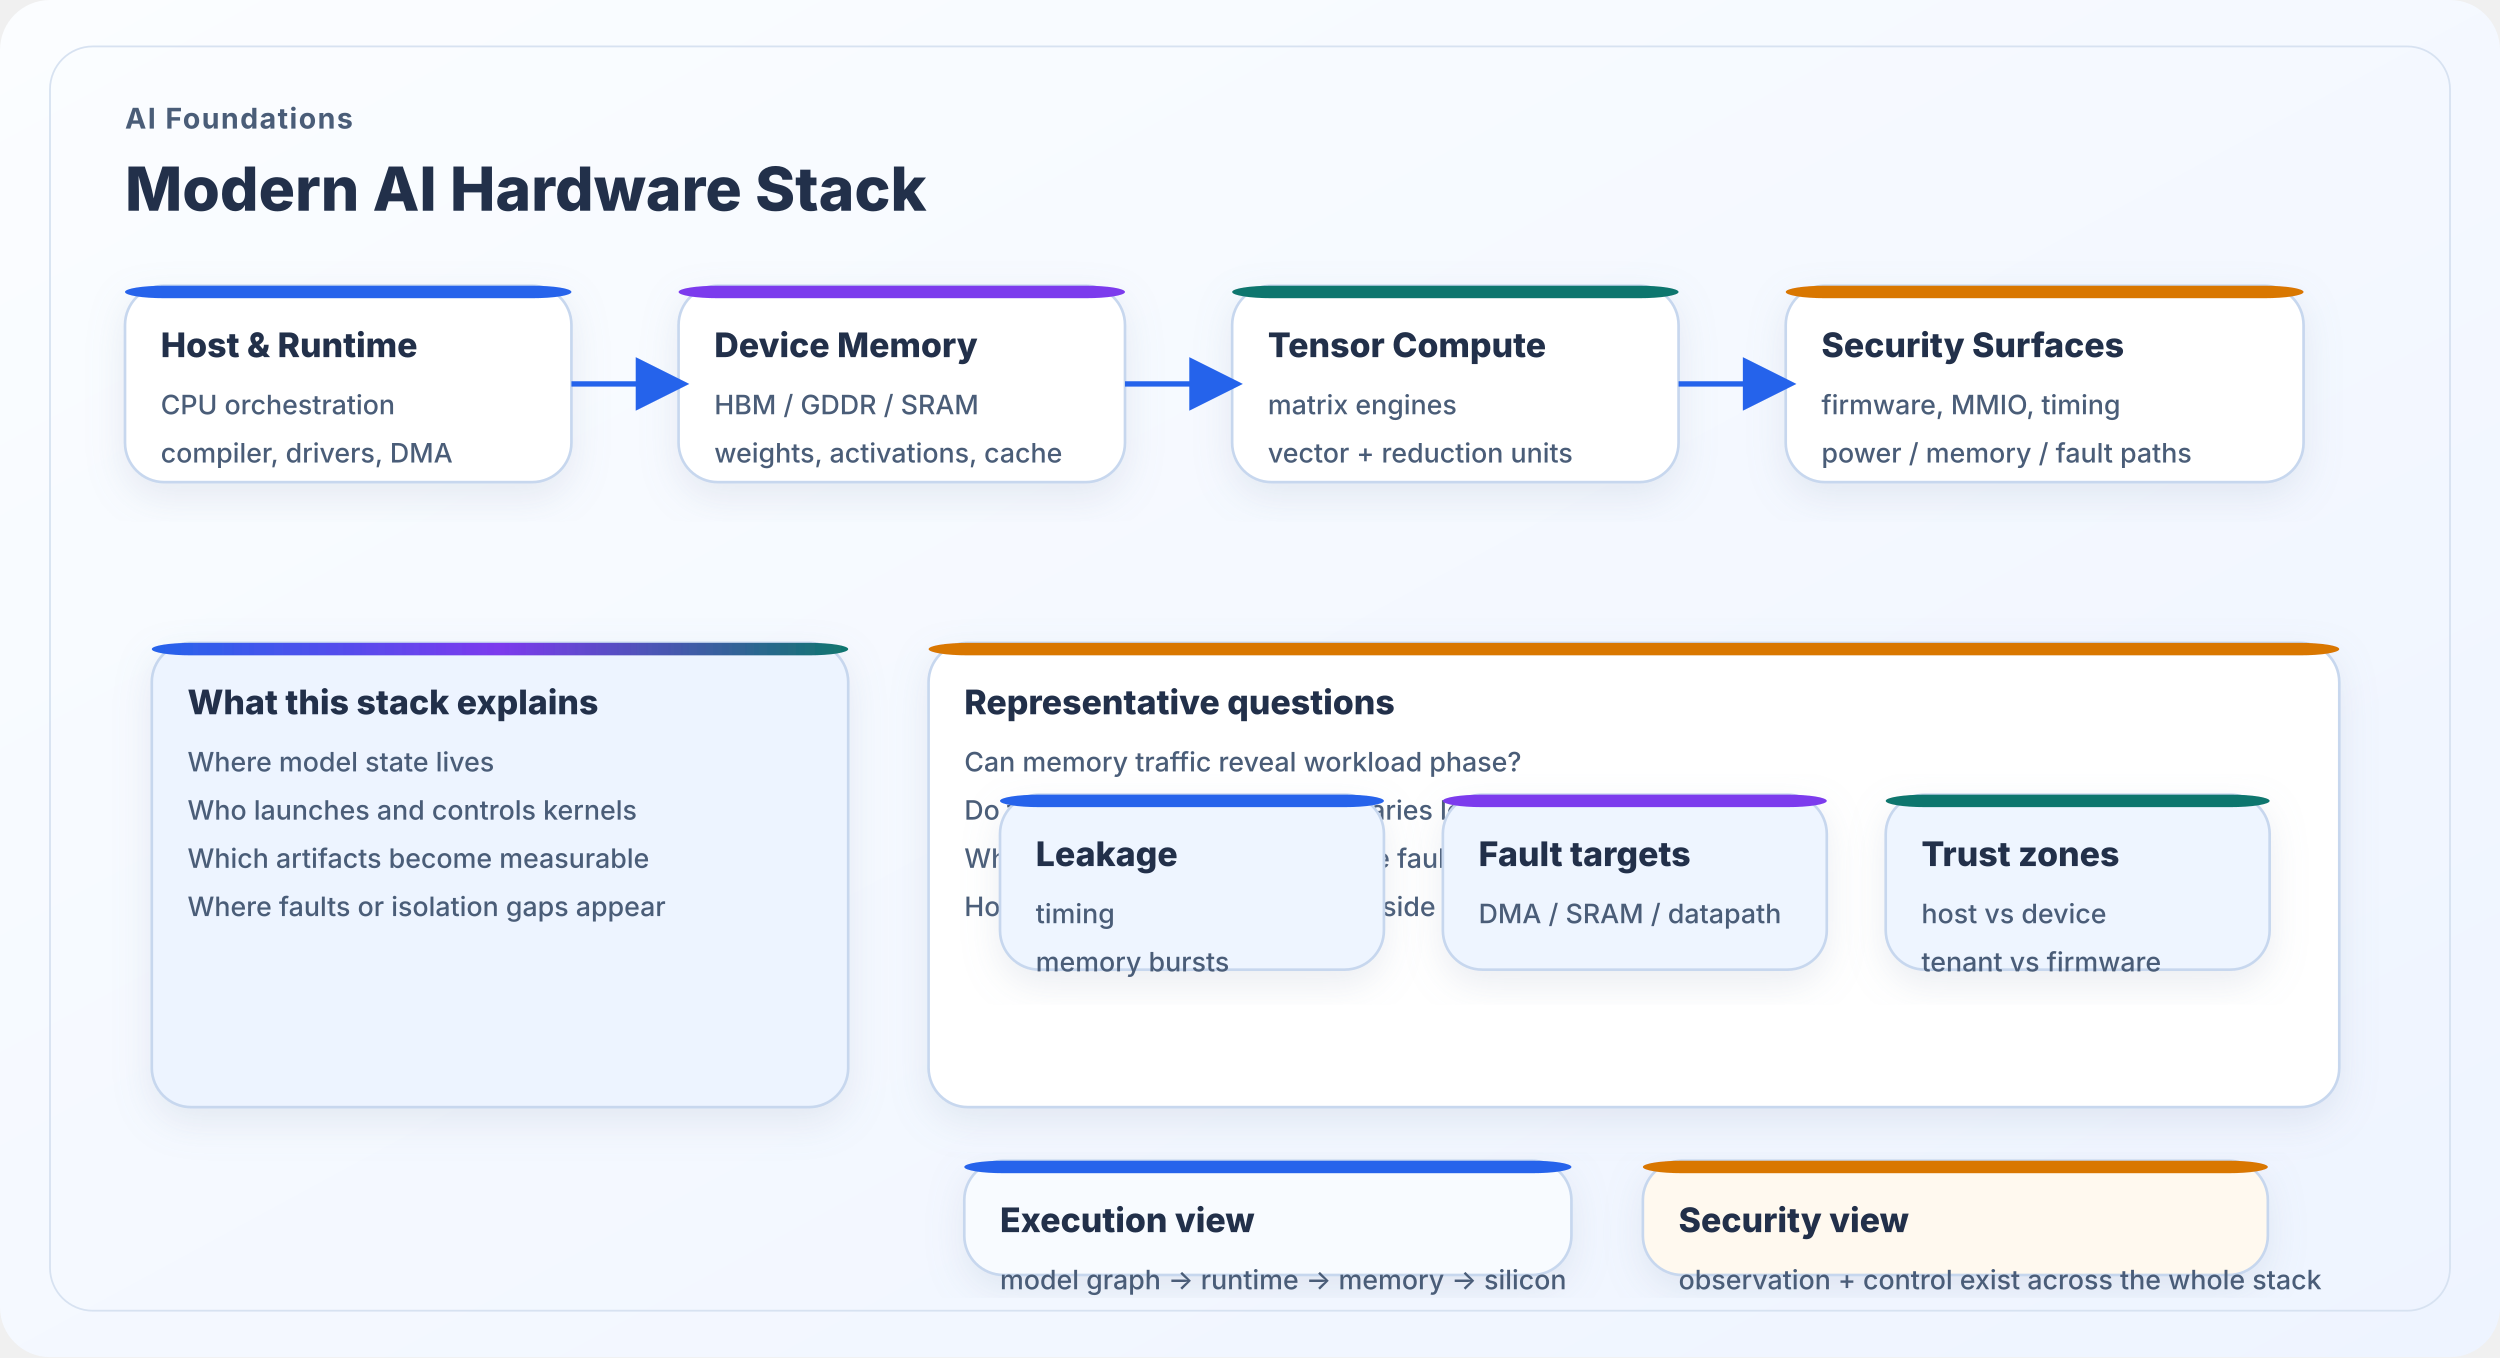
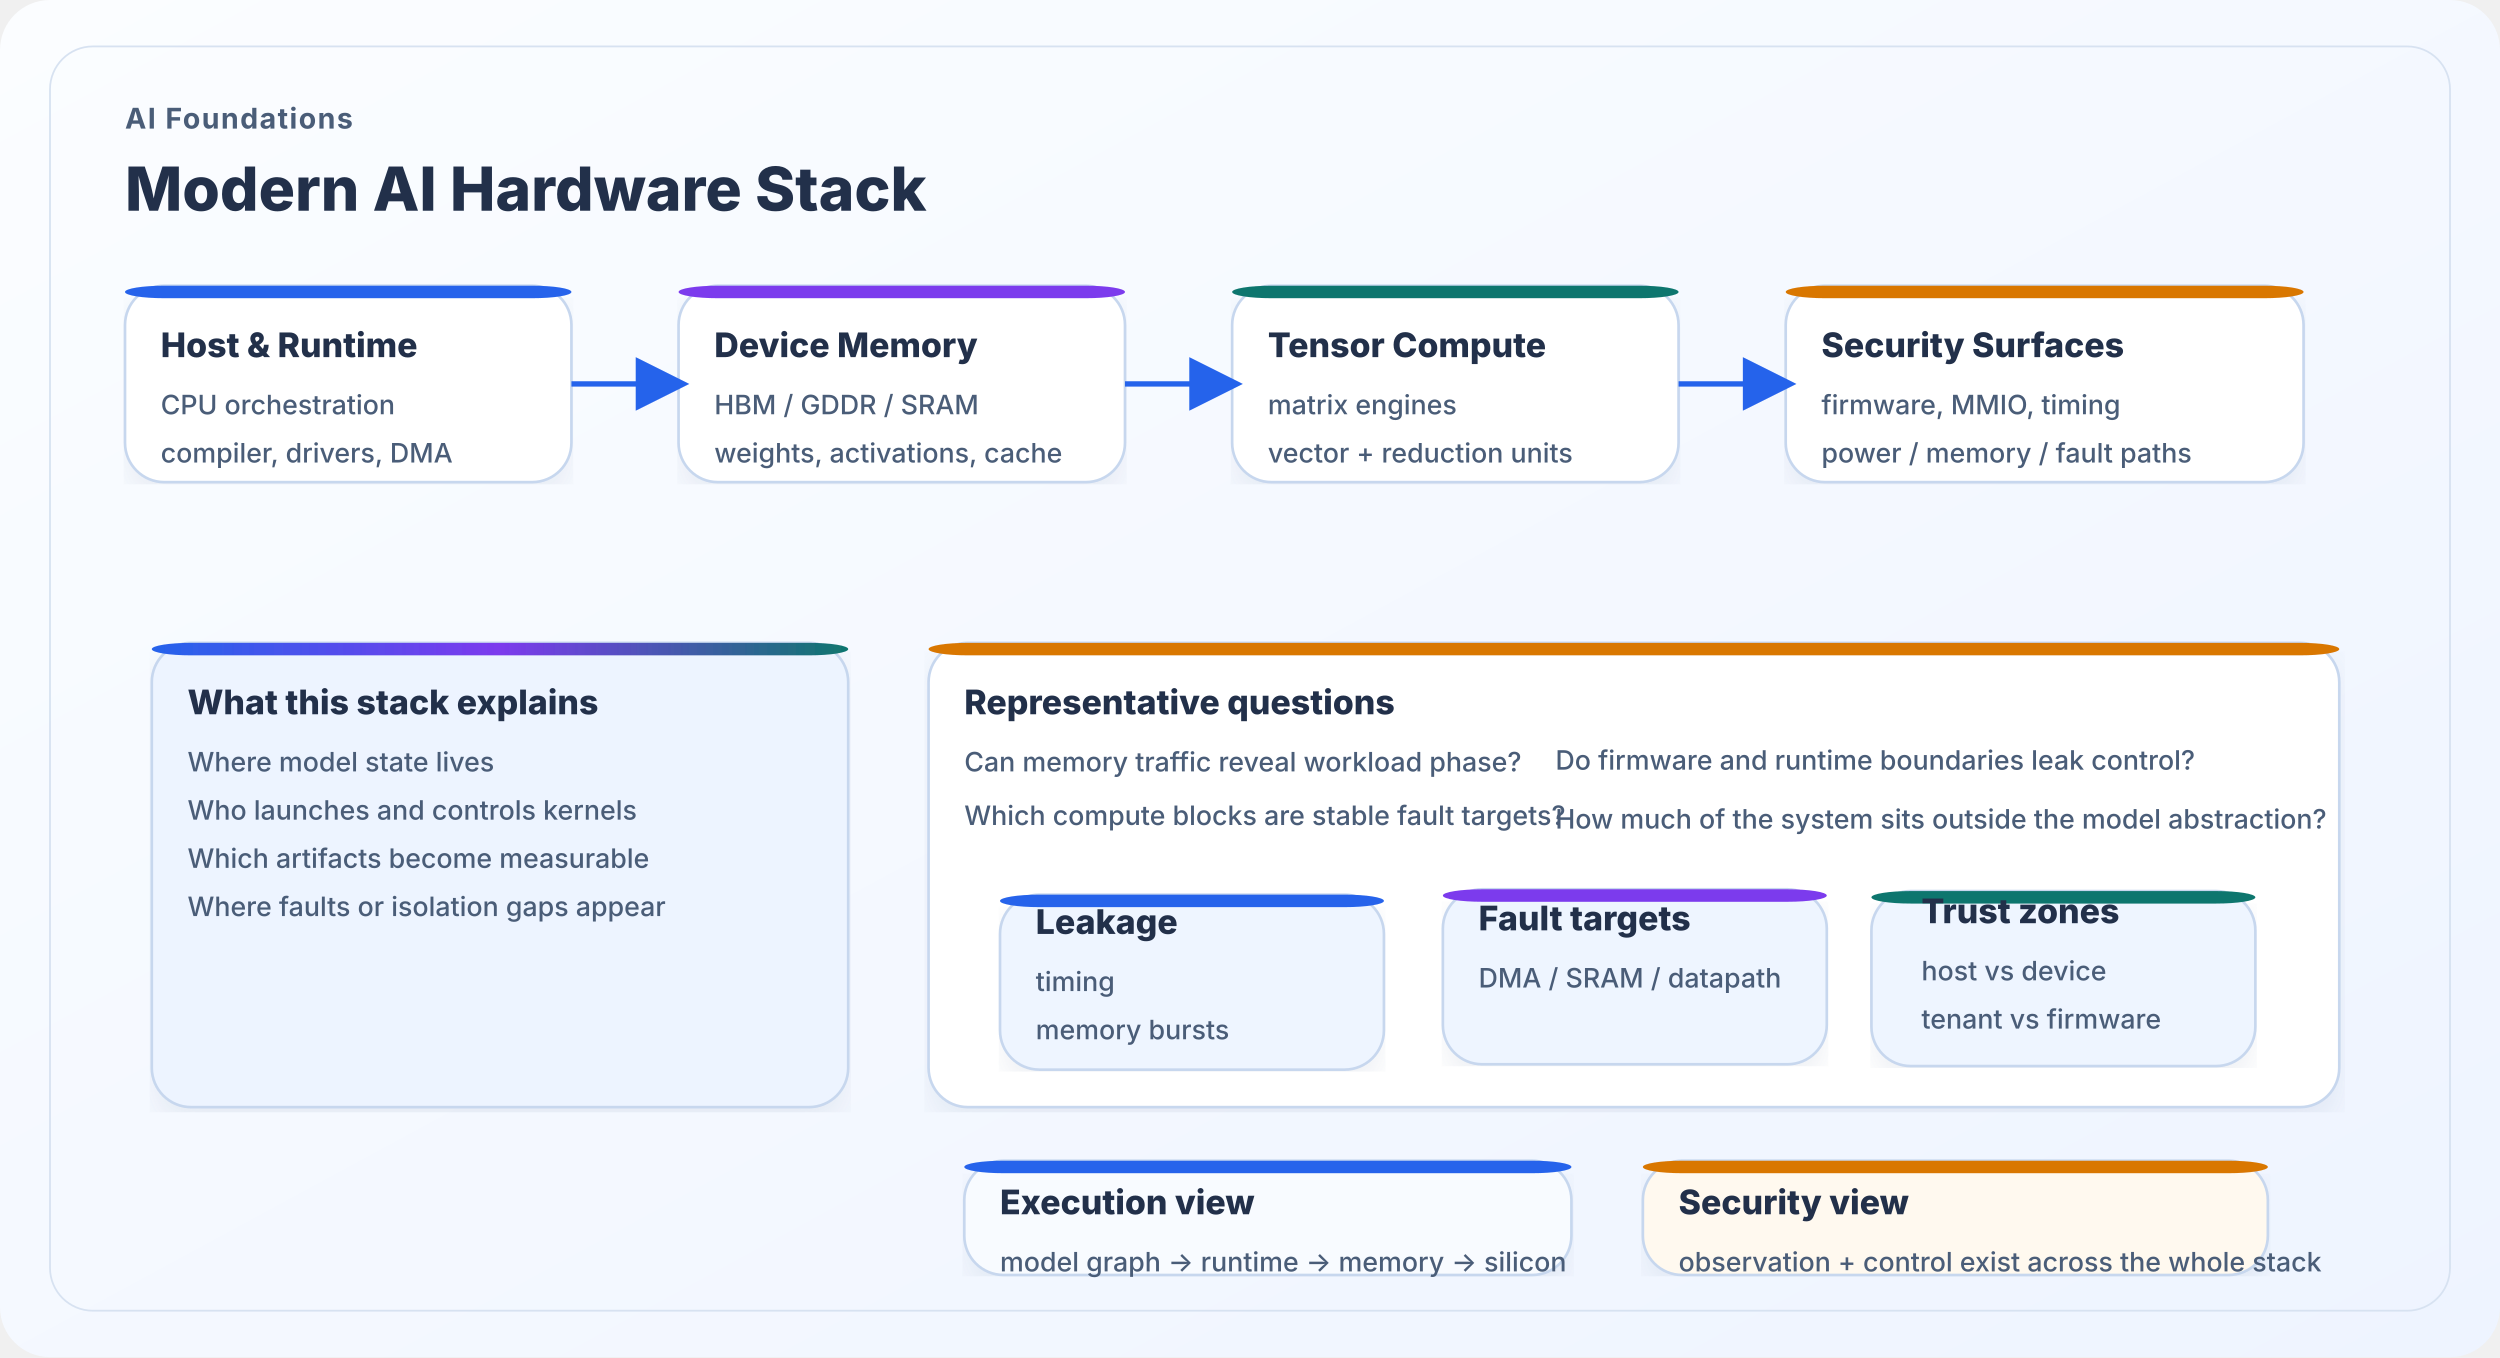
- <svg xmlns="http://www.w3.org/2000/svg" width="1400" height="760" viewBox="0 0 1400 760" role="img" aria-label="Modern AI Hardware Stack">
-   <defs>
+ <svg xmlns="http://www.w3.org/2000/svg" width="1400" height="760" viewBox="0 0 1400 760" role="img" aria-label="Modern AI Hardware Stack" version="1.1" id="svg44">
+   <defs id="defs6">
    <linearGradient id="bgGrad" x1="0" y1="0" x2="1" y2="1">
-       <stop offset="0%" stop-color="#fbfdff" />
-       <stop offset="100%" stop-color="#eef4ff" />
+       <stop offset="0%" stop-color="#fbfdff" id="stop1" />
+       <stop offset="100%" stop-color="#eef4ff" id="stop2" />
    </linearGradient>
    <linearGradient id="multi" x1="0" y1="0" x2="1" y2="0">
-       <stop offset="0%" stop-color="#2563eb" />
-       <stop offset="50%" stop-color="#7c3aed" />
-       <stop offset="100%" stop-color="#0f766e" />
+       <stop offset="0%" stop-color="#2563eb" id="stop3" />
+       <stop offset="50%" stop-color="#7c3aed" id="stop4" />
+       <stop offset="100%" stop-color="#0f766e" id="stop5" />
    </linearGradient>
-     <filter id="shadow" x="-20%" y="-20%" width="140%" height="140%">
+     <filter id="shadow" x="-0.003" y="-0.012" width="1.007" height="1.023">
      <feDropShadow dx="0" dy="8" stdDeviation="10" flood-color="#94a3b8" flood-opacity="0.18" />
    </filter>
    <marker id="arrowBlue" markerWidth="10" markerHeight="10" refX="8" refY="5" orient="auto">
-       <path d="M0,0 L10,5 L0,10 Z" fill="#2563eb" />
+       <path d="M0,0 L10,5 L0,10 Z" fill="#2563eb" id="path5" />
    </marker>
    <marker id="arrowSlate" markerWidth="10" markerHeight="10" refX="8" refY="5" orient="auto">
-       <path d="M0,0 L10,5 L0,10 Z" fill="#64748b" />
+       <path d="M0,0 L10,5 L0,10 Z" fill="#64748b" id="path6" />
    </marker>
-     <style>
+     <style id="style6">
.title{font:800 34px Inter,Arial,sans-serif;fill:#22304a}
.subtitle{font:700 16px Inter,Arial,sans-serif;fill:#4a5d78;letter-spacing:.05em;text-transform:uppercase}
.bt{font:800 19px Inter,Arial,sans-serif;fill:#22304a}
.bs{font:500 15px Inter,Arial,sans-serif;fill:#4a5d78}
.cap{font:700 14px Inter,Arial,sans-serif;fill:#4a5d78}
</style>
  </defs>
-   <rect width="1400" height="760" rx="28" fill="url(#bgGrad)" />
-   <rect x="28" y="26" width="1344" height="708" rx="24" fill="none" stroke="#d7e2f1" />
-   <text x="70" y="72" class="subtitle">AI Foundations</text>
-   <text x="70" y="118" class="title">Modern AI Hardware Stack</text>
-   <g filter="url(#shadow)">
-     <rect x="70" y="160" width="250" height="110" rx="22" fill="#ffffff" stroke="#c7d7ee" stroke-width="1.5" />
-     <rect x="70" y="160" width="250" height="7" rx="22" fill="#2563eb" />
+   <rect width="1400" height="760" rx="28" fill="url(#bgGrad)" id="rect6" />
+   <rect x="28" y="26" width="1344" height="708" rx="24" fill="none" stroke="#d7e2f1" id="rect7" />
+   <text x="70" y="72" class="subtitle" id="text7">AI Foundations</text>
+   <text x="70" y="118" class="title" id="text8">Modern AI Hardware Stack</text>
+   <g filter="url(#shadow)" id="g9">
+     <rect x="70" y="160" width="250" height="110" rx="22" fill="#ffffff" stroke="#c7d7ee" stroke-width="1.5" id="rect8" />
+     <rect x="70" y="160" width="250" height="7" rx="22" fill="#2563eb" id="rect9" />
  </g>
-   <text x="90" y="200" class="bt">Host &amp; Runtime</text>
-   <text x="90" y="232" class="bs">CPU orchestration</text>
-   <text x="90" y="259" class="bs">compiler, drivers, DMA</text>
-   <g filter="url(#shadow)">
-     <rect x="380" y="160" width="250" height="110" rx="22" fill="#ffffff" stroke="#c7d7ee" stroke-width="1.5" />
-     <rect x="380" y="160" width="250" height="7" rx="22" fill="#7c3aed" />
+   <text x="90" y="200" class="bt" id="text9">Host &amp; Runtime</text>
+   <text x="90" y="232" class="bs" id="text10">CPU orchestration</text>
+   <text x="90" y="259" class="bs" id="text11">compiler, drivers, DMA</text>
+   <g filter="url(#shadow)" id="g12">
+     <rect x="380" y="160" width="250" height="110" rx="22" fill="#ffffff" stroke="#c7d7ee" stroke-width="1.5" id="rect11" />
+     <rect x="380" y="160" width="250" height="7" rx="22" fill="#7c3aed" id="rect12" />
  </g>
-   <text x="400" y="200" class="bt">Device Memory</text>
-   <text x="400" y="232" class="bs">HBM / GDDR / SRAM</text>
-   <text x="400" y="259" class="bs">weights, activations, cache</text>
-   <g filter="url(#shadow)">
-     <rect x="690" y="160" width="250" height="110" rx="22" fill="#ffffff" stroke="#c7d7ee" stroke-width="1.5" />
-     <rect x="690" y="160" width="250" height="7" rx="22" fill="#0f766e" />
+   <text x="400" y="200" class="bt" id="text12">Device Memory</text>
+   <text x="400" y="232" class="bs" id="text13">HBM / GDDR / SRAM</text>
+   <text x="400" y="259" class="bs" id="text14">weights, activations, cache</text>
+   <g filter="url(#shadow)" id="g15">
+     <rect x="690" y="160" width="250" height="110" rx="22" fill="#ffffff" stroke="#c7d7ee" stroke-width="1.5" id="rect14" />
+     <rect x="690" y="160" width="250" height="7" rx="22" fill="#0f766e" id="rect15" />
  </g>
-   <text x="710" y="200" class="bt">Tensor Compute</text>
-   <text x="710" y="232" class="bs">matrix engines</text>
-   <text x="710" y="259" class="bs">vector + reduction units</text>
-   <g filter="url(#shadow)">
-     <rect x="1000" y="160" width="290" height="110" rx="22" fill="#ffffff" stroke="#c7d7ee" stroke-width="1.5" />
-     <rect x="1000" y="160" width="290" height="7" rx="22" fill="#d97706" />
+   <text x="710" y="200" class="bt" id="text15">Tensor Compute</text>
+   <text x="710" y="232" class="bs" id="text16">matrix engines</text>
+   <text x="710" y="259" class="bs" id="text17">vector + reduction units</text>
+   <g filter="url(#shadow)" id="g18">
+     <rect x="1000" y="160" width="290" height="110" rx="22" fill="#ffffff" stroke="#c7d7ee" stroke-width="1.5" id="rect17" />
+     <rect x="1000" y="160" width="290" height="7" rx="22" fill="#d97706" id="rect18" />
  </g>
-   <text x="1020" y="200" class="bt">Security Surfaces</text>
-   <text x="1020" y="232" class="bs">firmware, MMIO, timing</text>
-   <text x="1020" y="259" class="bs">power / memory / fault paths</text>
-   <line x1="320" y1="215" x2="380" y2="215" stroke="#2563eb" stroke-width="3" marker-end="url(#arrowBlue)" />
-   <line x1="630" y1="215" x2="690" y2="215" stroke="#2563eb" stroke-width="3" marker-end="url(#arrowBlue)" />
-   <line x1="940" y1="215" x2="1000" y2="215" stroke="#2563eb" stroke-width="3" marker-end="url(#arrowBlue)" />
-   <g filter="url(#shadow)">
-     <rect x="85" y="360" width="390" height="260" rx="22" fill="#edf4ff" stroke="#c7d7ee" stroke-width="1.5" />
-     <rect x="85" y="360" width="390" height="7" rx="22" fill="url(#multi)" />
+   <text x="1020" y="200" class="bt" id="text18">Security Surfaces</text>
+   <text x="1020" y="232" class="bs" id="text19">firmware, MMIO, timing</text>
+   <text x="1020" y="259" class="bs" id="text20">power / memory / fault paths</text>
+   <line x1="320" y1="215" x2="380" y2="215" stroke="#2563eb" stroke-width="3" marker-end="url(#arrowBlue)" id="line20" />
+   <line x1="630" y1="215" x2="690" y2="215" stroke="#2563eb" stroke-width="3" marker-end="url(#arrowBlue)" id="line21" />
+   <line x1="940" y1="215" x2="1000" y2="215" stroke="#2563eb" stroke-width="3" marker-end="url(#arrowBlue)" id="line22" />
+   <g filter="url(#shadow)" id="g23">
+     <rect x="85" y="360" width="390" height="260" rx="22" fill="#edf4ff" stroke="#c7d7ee" stroke-width="1.5" id="rect22" />
+     <rect x="85" y="360" width="390" height="7" rx="22" fill="url(#multi)" id="rect23" />
  </g>
-   <text x="105" y="400" class="bt">What this stack explains</text>
-   <text x="105" y="432" class="bs">Where model state lives</text>
-   <text x="105" y="459" class="bs">Who launches and controls kernels</text>
-   <text x="105" y="486" class="bs">Which artifacts become measurable</text>
-   <text x="105" y="513" class="bs">Where faults or isolation gaps appear</text>
-   <g filter="url(#shadow)">
-     <rect x="520" y="360" width="790" height="260" rx="22" fill="#ffffff" stroke="#c7d7ee" stroke-width="1.5" />
-     <rect x="520" y="360" width="790" height="7" rx="22" fill="#d97706" />
+   <text x="105" y="400" class="bt" id="text23">What this stack explains</text>
+   <text x="105" y="432" class="bs" id="text24">Where model state lives</text>
+   <text x="105" y="459" class="bs" id="text25">Who launches and controls kernels</text>
+   <text x="105" y="486" class="bs" id="text26">Which artifacts become measurable</text>
+   <text x="105" y="513" class="bs" id="text27">Where faults or isolation gaps appear</text>
+   <g filter="url(#shadow)" id="g28">
+     <rect x="520" y="360" width="790" height="260" rx="22" fill="#ffffff" stroke="#c7d7ee" stroke-width="1.5" id="rect27" />
+     <rect x="520" y="360" width="790" height="7" rx="22" fill="#d97706" id="rect28" />
  </g>
-   <text x="540" y="400" class="bt">Representative questions</text>
-   <text x="540" y="432" class="bs">Can memory traffic reveal workload phase?</text>
-   <text x="540" y="459" class="bs">Do firmware and runtime boundaries leak control?</text>
-   <text x="540" y="486" class="bs">Which compute blocks are stable fault targets?</text>
-   <text x="540" y="513" class="bs">How much of the system sits outside the model abstraction?</text>
-   <g filter="url(#shadow)">
-     <rect x="560" y="445" width="215" height="98" rx="22" fill="#eef5ff" stroke="#c7d7ee" stroke-width="1.5" />
-     <rect x="560" y="445" width="215" height="7" rx="22" fill="#2563eb" />
+   <text x="540" y="400" class="bt" id="text28">Representative questions</text>
+   <text x="540" y="432" class="bs" id="text29">Can memory traffic reveal workload phase?</text>
+   <text x="871.043" y="431.025" class="bs" id="text30" style="font-style:normal;font-variant:normal;font-weight:500;font-stretch:normal;font-size:15px;line-height:normal;font-family:Inter, Arial, sans-serif">Do firmware and runtime boundaries leak control?</text>
+   <text x="540" y="462" class="bs" id="text31" style="font-style:normal;font-variant:normal;font-weight:500;font-stretch:normal;font-size:15px;line-height:normal;font-family:Inter, Arial, sans-serif">Which compute blocks are stable fault targets?</text>
+   <text x="871" y="464" class="bs" id="text32" style="font-style:normal;font-variant:normal;font-weight:500;font-stretch:normal;font-size:15px;line-height:normal;font-family:Inter, Arial, sans-serif">How much of the system sits outside the model abstraction?</text>
+   <g filter="url(#shadow)" id="g33" transform="translate(0,56)">
+     <rect x="560" y="445" width="215" height="98" rx="22" fill="#eef5ff" stroke="#c7d7ee" stroke-width="1.5" id="rect32" />
+     <rect x="560" y="445" width="215" height="7" rx="22" fill="#2563eb" id="rect33" />
  </g>
-   <text x="580" y="485" class="bt">Leakage</text>
-   <text x="580" y="517" class="bs">timing</text>
-   <text x="580" y="544" class="bs">memory bursts</text>
-   <g filter="url(#shadow)">
-     <rect x="808" y="445" width="215" height="98" rx="22" fill="#eef5ff" stroke="#c7d7ee" stroke-width="1.5" />
-     <rect x="808" y="445" width="215" height="7" rx="22" fill="#7c3aed" />
+   <text x="580" y="523" class="bt" id="text33" style="font-style:normal;font-variant:normal;font-weight:800;font-stretch:normal;font-size:19px;line-height:normal;font-family:Inter, Arial, sans-serif">Leakage</text>
+   <text x="580" y="555" class="bs" id="text34" style="font-style:normal;font-variant:normal;font-weight:500;font-stretch:normal;font-size:15px;line-height:normal;font-family:Inter, Arial, sans-serif">timing</text>
+   <text x="580" y="582" class="bs" id="text35" style="font-style:normal;font-variant:normal;font-weight:500;font-stretch:normal;font-size:15px;line-height:normal;font-family:Inter, Arial, sans-serif">memory bursts</text>
+   <g filter="url(#shadow)" id="g36" transform="translate(0,53)">
+     <rect x="808" y="445" width="215" height="98" rx="22" fill="#eef5ff" stroke="#c7d7ee" stroke-width="1.5" id="rect35" />
+     <rect x="808" y="445" width="215" height="7" rx="22" fill="#7c3aed" id="rect36" />
  </g>
-   <text x="828" y="485" class="bt">Fault targets</text>
-   <text x="828" y="517" class="bs">DMA / SRAM / datapath</text>
-   <g filter="url(#shadow)">
-     <rect x="1056" y="445" width="215" height="98" rx="22" fill="#eef5ff" stroke="#c7d7ee" stroke-width="1.5" />
-     <rect x="1056" y="445" width="215" height="7" rx="22" fill="#0f766e" />
+   <text x="828" y="521" class="bt" id="text36" style="font-style:normal;font-variant:normal;font-weight:800;font-stretch:normal;font-size:19px;line-height:normal;font-family:Inter, Arial, sans-serif">Fault targets</text>
+   <text x="828" y="553" class="bs" id="text37" style="font-style:normal;font-variant:normal;font-weight:500;font-stretch:normal;font-size:15px;line-height:normal;font-family:Inter, Arial, sans-serif">DMA / SRAM / datapath</text>
+   <g filter="url(#shadow)" id="g38" transform="translate(-8,54)">
+     <rect x="1056" y="445" width="215" height="98" rx="22" fill="#eef5ff" stroke="#c7d7ee" stroke-width="1.5" id="rect37" />
+     <rect x="1056" y="445" width="215" height="7" rx="22" fill="#0f766e" id="rect38" />
  </g>
-   <text x="1076" y="485" class="bt">Trust zones</text>
-   <text x="1076" y="517" class="bs">host vs device</text>
-   <text x="1076" y="544" class="bs">tenant vs firmware</text>
-   <g filter="url(#shadow)">
-     <rect x="540" y="650" width="340" height="64" rx="22" fill="#f8fbff" stroke="#c7d7ee" stroke-width="1.5" />
-     <rect x="540" y="650" width="340" height="7" rx="22" fill="#2563eb" />
+   <text x="1076" y="517" class="bt" id="text38" style="font-style:normal;font-variant:normal;font-weight:800;font-stretch:normal;font-size:19px;line-height:normal;font-family:Inter, Arial, sans-serif">Trust zones</text>
+   <text x="1076" y="549" class="bs" id="text39" style="font-style:normal;font-variant:normal;font-weight:500;font-stretch:normal;font-size:15px;line-height:normal;font-family:Inter, Arial, sans-serif">host vs device</text>
+   <text x="1076" y="576" class="bs" id="text40" style="font-style:normal;font-variant:normal;font-weight:500;font-stretch:normal;font-size:15px;line-height:normal;font-family:Inter, Arial, sans-serif">tenant vs firmware</text>
+   <g filter="url(#shadow)" id="g41">
+     <rect x="540" y="650" width="340" height="64" rx="22" fill="#f8fbff" stroke="#c7d7ee" stroke-width="1.5" id="rect40" />
+     <rect x="540" y="650" width="340" height="7" rx="22" fill="#2563eb" id="rect41" />
  </g>
-   <text x="560" y="690" class="bt">Execution view</text>
-   <text x="560" y="722" class="bs">model graph → runtime → memory → silicon</text>
-   <g filter="url(#shadow)">
-     <rect x="920" y="650" width="350" height="64" rx="22" fill="#fff9ef" stroke="#c7d7ee" stroke-width="1.5" />
-     <rect x="920" y="650" width="350" height="7" rx="22" fill="#d97706" />
+   <text x="560" y="680" class="bt" id="text41" style="font-style:normal;font-variant:normal;font-weight:800;font-stretch:normal;font-size:19px;line-height:normal;font-family:Inter, Arial, sans-serif">Execution view</text>
+   <text x="560" y="712" class="bs" id="text42" style="font-style:normal;font-variant:normal;font-weight:500;font-stretch:normal;font-size:15px;line-height:normal;font-family:Inter, Arial, sans-serif">model graph → runtime → memory → silicon</text>
+   <g filter="url(#shadow)" id="g43">
+     <rect x="920" y="650" width="350" height="64" rx="22" fill="#fff9ef" stroke="#c7d7ee" stroke-width="1.5" id="rect42" />
+     <rect x="920" y="650" width="350" height="7" rx="22" fill="#d97706" id="rect43" />
  </g>
-   <text x="940" y="690" class="bt">Security view</text>
-   <text x="940" y="722" class="bs">observation + control exist across the whole stack</text>
+   <text x="940" y="680" class="bt" id="text43" style="font-style:normal;font-variant:normal;font-weight:800;font-stretch:normal;font-size:19px;line-height:normal;font-family:Inter, Arial, sans-serif">Security view</text>
+   <text x="940" y="712" class="bs" id="text44" style="font-style:normal;font-variant:normal;font-weight:500;font-stretch:normal;font-size:15px;line-height:normal;font-family:Inter, Arial, sans-serif">observation + control exist across the whole stack</text>
</svg>
